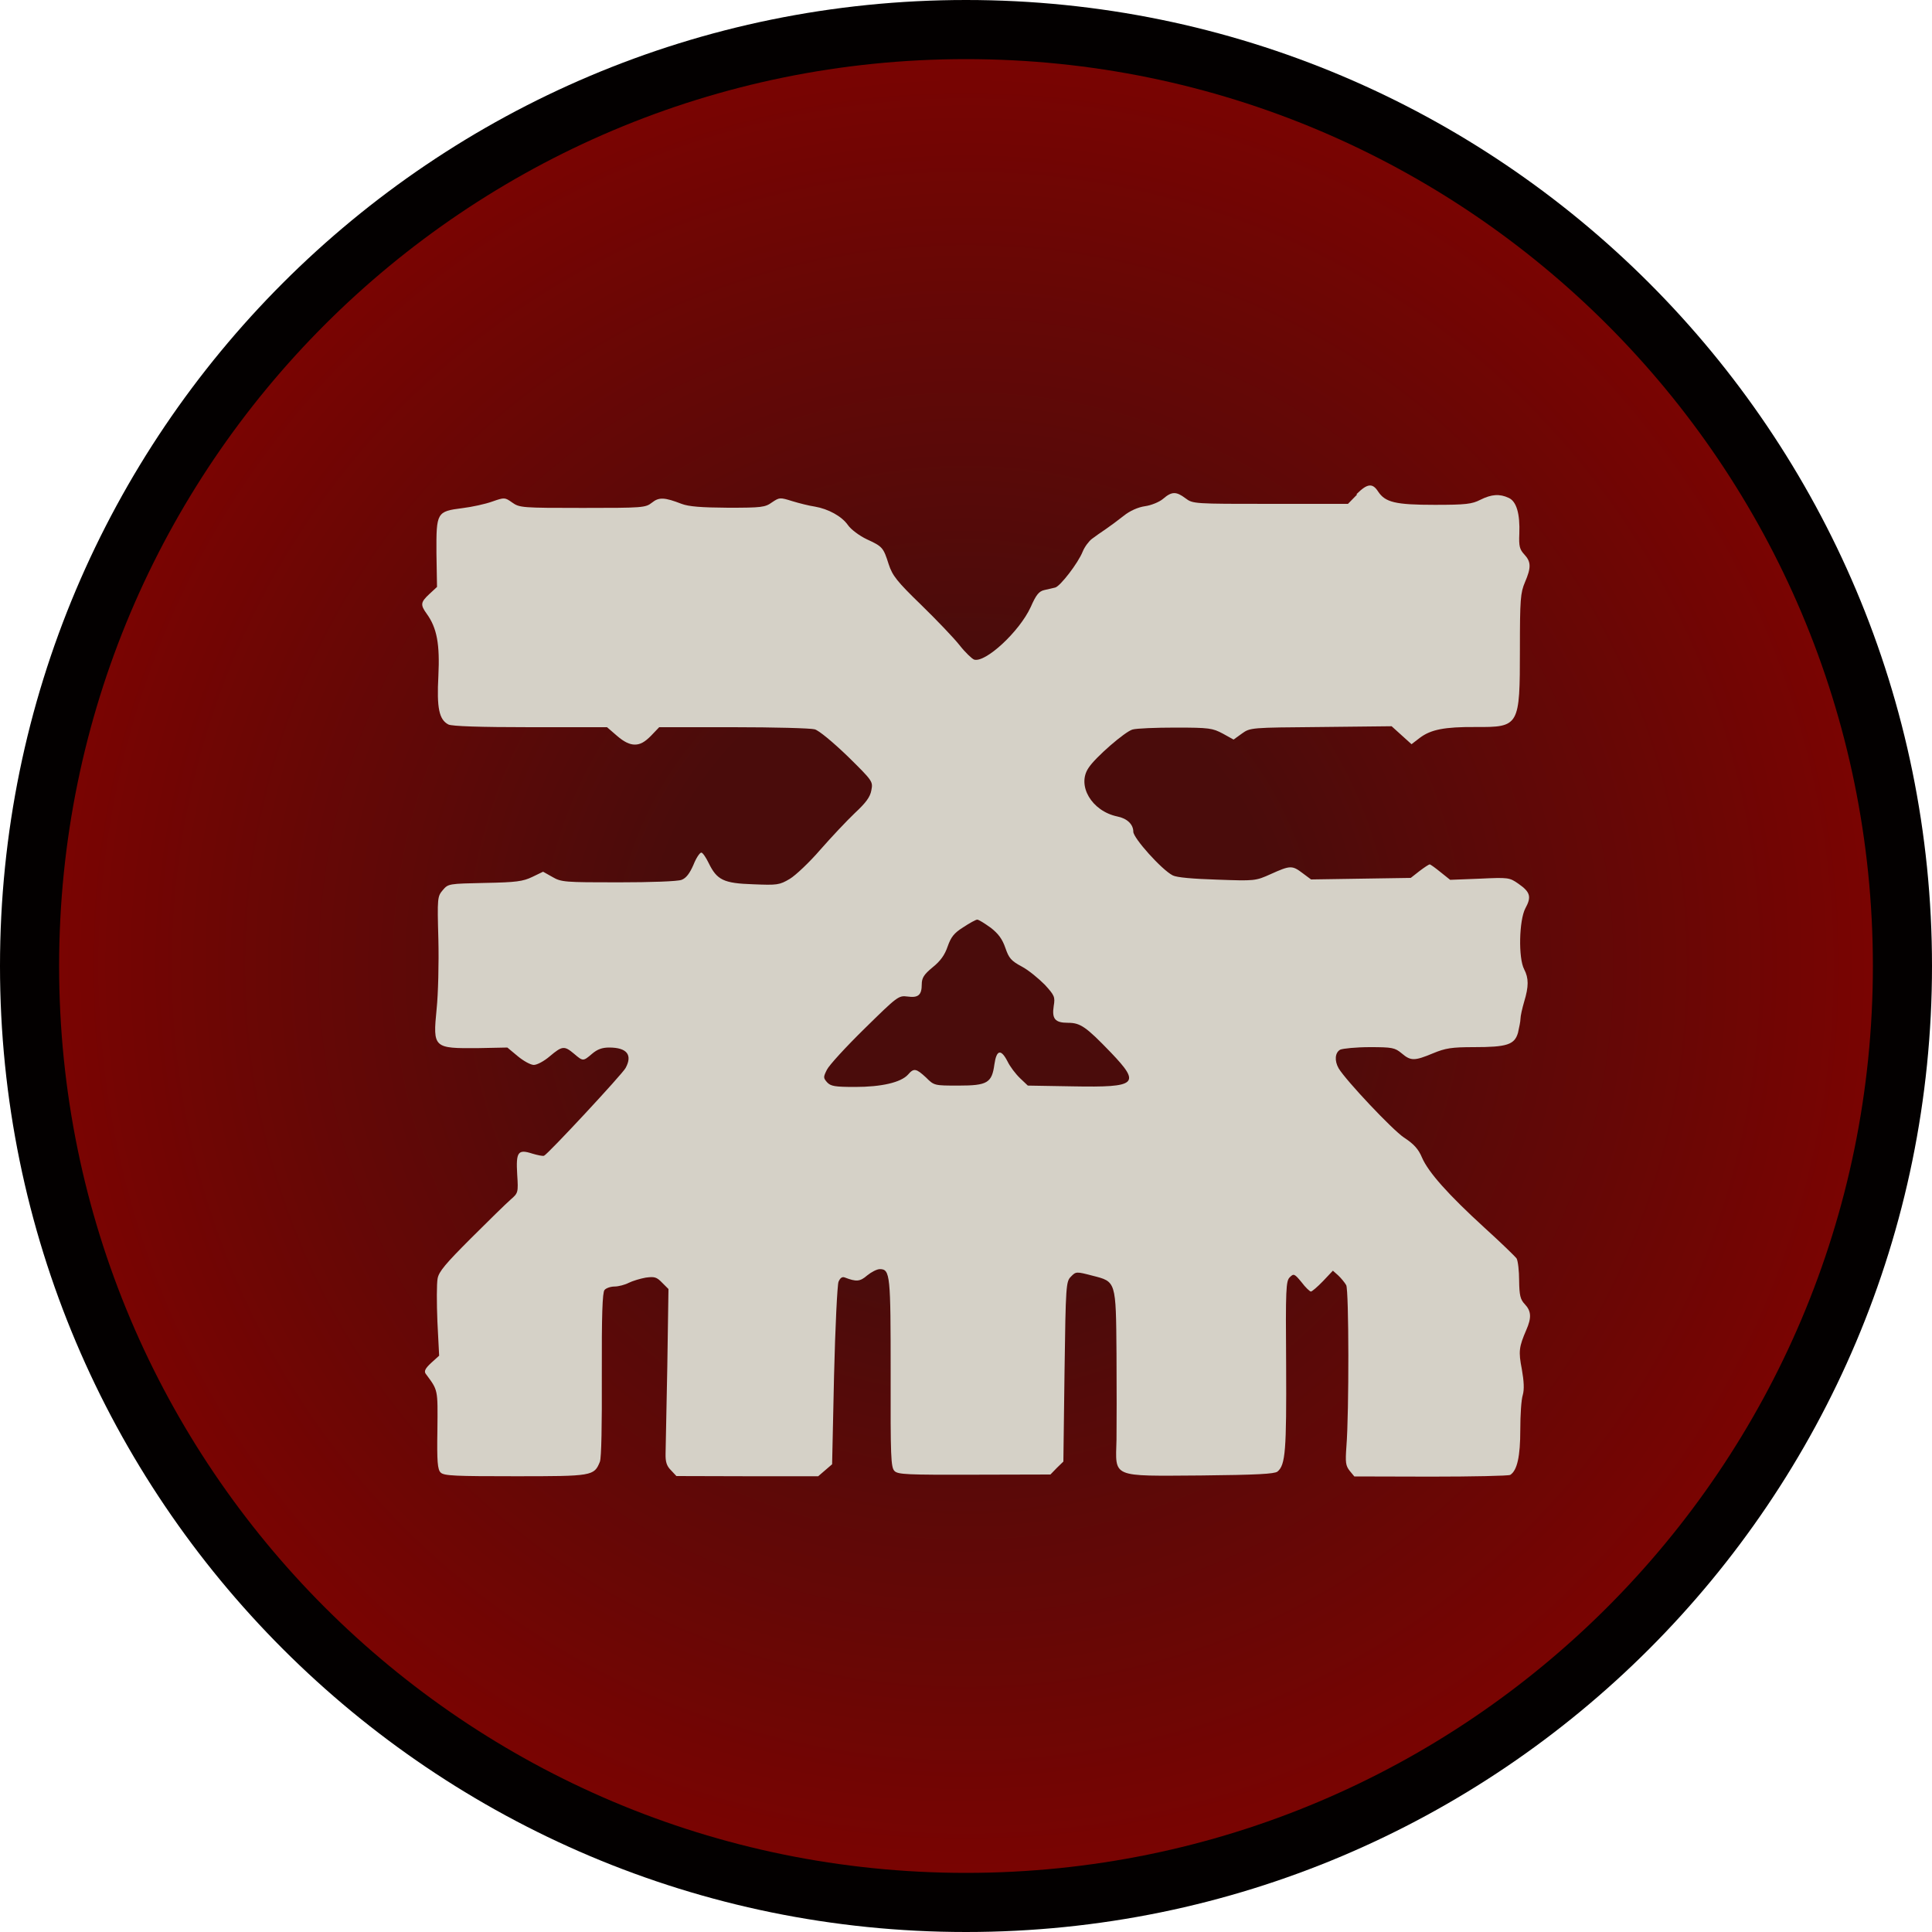
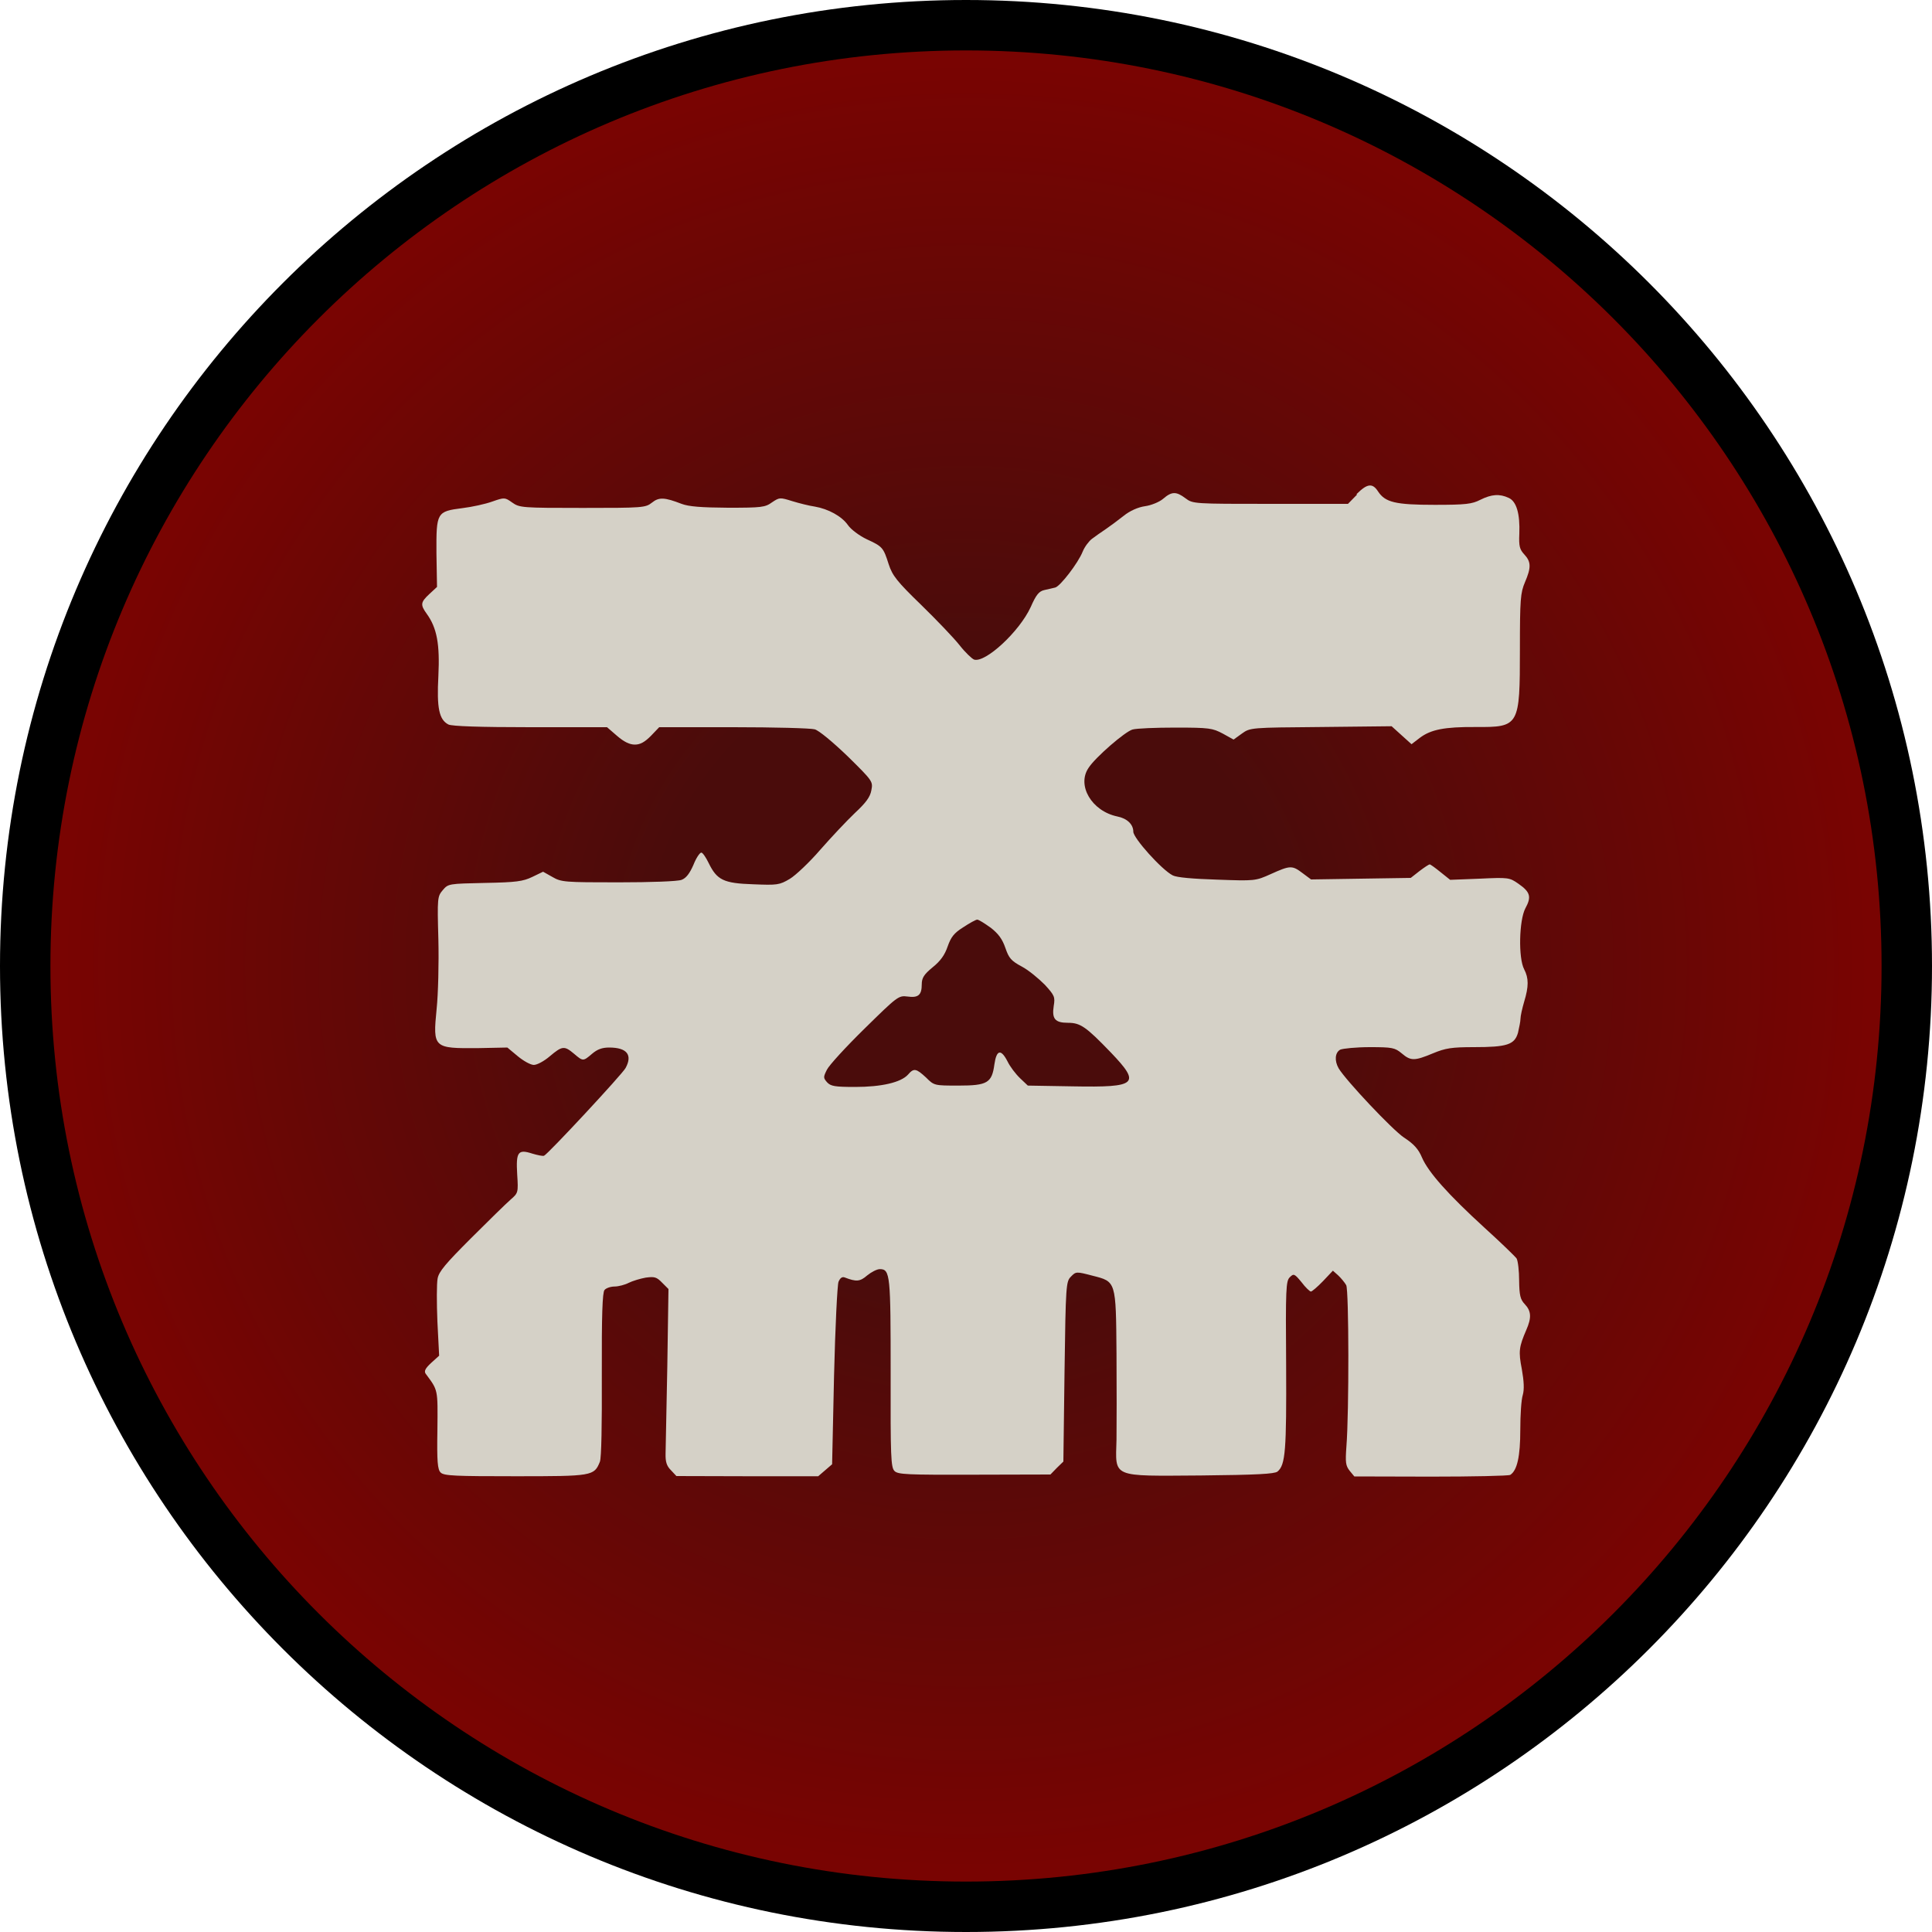
<svg xmlns="http://www.w3.org/2000/svg" viewBox="0 0 100 100">
  <defs>
    <radialGradient id="garreks-reavers-disc">
      <stop offset="0.35" stop-color="#4a0c0b" />
      <stop offset="1" stop-color="#790402" />
    </radialGradient>
  </defs>
-   <circle cx="50" cy="50" r="50" fill="#030000" />
-   <circle cx="50" cy="50" r="46.94" fill="url(#garreks-reavers-disc)" />
+   <circle cx="50" cy="50" r="50" fill="#000000" />
+   <circle cx="50" cy="50" r="47.39" fill="url(#garreks-reavers-disc)" />
  <path fill="#d5d1c7" d="M70.24 25.6l-0.47 0.48 -4.01 0c-3.95 0 -4.02 0 -4.4 -0.29 -0.48 -0.36 -0.71 -0.36 -1.16 0.03 -0.2 0.17 -0.63 0.34 -0.93 0.38 -0.36 0.05 -0.79 0.24 -1.11 0.5 -0.29 0.23 -0.71 0.54 -0.93 0.69 -0.23 0.15 -0.55 0.38 -0.71 0.5 -0.15 0.11 -0.38 0.41 -0.48 0.66 -0.24 0.6 -1.16 1.79 -1.42 1.86 -0.13 0.03 -0.37 0.09 -0.56 0.13 -0.28 0.06 -0.43 0.24 -0.71 0.88 -0.59 1.28 -2.35 2.9 -2.93 2.72 -0.11 -0.04 -0.46 -0.37 -0.75 -0.74 -0.29 -0.37 -1.19 -1.31 -1.99 -2.09 -1.26 -1.22 -1.49 -1.52 -1.68 -2.1 -0.28 -0.88 -0.32 -0.92 -1.14 -1.3 -0.38 -0.18 -0.82 -0.51 -0.97 -0.73 -0.32 -0.46 -1.02 -0.84 -1.72 -0.96 -0.28 -0.04 -0.8 -0.17 -1.16 -0.28 -0.64 -0.2 -0.66 -0.2 -1.05 0.06 -0.36 0.26 -0.54 0.28 -2.28 0.28 -1.39 -0.01 -2.03 -0.06 -2.4 -0.2 -0.88 -0.34 -1.17 -0.36 -1.54 -0.06 -0.33 0.26 -0.48 0.27 -3.58 0.27 -3.14 0 -3.27 -0.01 -3.65 -0.28 -0.38 -0.27 -0.4 -0.27 -1.03 -0.05 -0.36 0.13 -1.05 0.28 -1.54 0.34 -1.34 0.17 -1.36 0.22 -1.35 2.33l0.03 1.75 -0.4 0.37c-0.45 0.42 -0.47 0.55 -0.14 1.01 0.54 0.74 0.69 1.59 0.61 3.23 -0.09 1.67 0.04 2.26 0.52 2.51 0.18 0.09 1.63 0.14 4.23 0.14l3.98 0 0.52 0.45c0.36 0.31 0.65 0.45 0.92 0.45 0.28 0 0.51 -0.13 0.83 -0.45l0.43 -0.45 3.84 0c2.1 0 4.01 0.05 4.21 0.11 0.22 0.06 0.94 0.66 1.71 1.4 1.3 1.28 1.31 1.3 1.22 1.76 -0.06 0.34 -0.28 0.64 -0.85 1.17 -0.42 0.4 -1.22 1.25 -1.79 1.9 -0.56 0.65 -1.28 1.33 -1.58 1.51 -0.54 0.32 -0.65 0.33 -1.9 0.28 -1.53 -0.05 -1.87 -0.22 -2.3 -1.1 -0.14 -0.29 -0.31 -0.54 -0.38 -0.54 -0.08 0 -0.27 0.28 -0.41 0.64 -0.19 0.43 -0.37 0.68 -0.61 0.77 -0.19 0.08 -1.61 0.13 -3.27 0.13 -2.78 0 -2.96 -0.01 -3.42 -0.28l-0.48 -0.27 -0.56 0.27c-0.48 0.23 -0.83 0.28 -2.45 0.31 -1.87 0.04 -1.9 0.04 -2.18 0.37 -0.28 0.33 -0.29 0.4 -0.23 2.55 0.03 1.22 -0.01 2.84 -0.09 3.6 -0.2 2.03 -0.17 2.05 2.17 2.03l1.49 -0.03 0.54 0.45c0.29 0.24 0.66 0.45 0.83 0.45 0.17 0 0.54 -0.2 0.83 -0.45 0.64 -0.54 0.75 -0.55 1.25 -0.13 0.47 0.4 0.47 0.4 0.94 0 0.27 -0.23 0.52 -0.32 0.88 -0.32 0.92 0 1.22 0.38 0.85 1.06 -0.17 0.32 -4.02 4.46 -4.22 4.54 -0.06 0.03 -0.34 -0.03 -0.61 -0.11 -0.74 -0.24 -0.85 -0.09 -0.78 1.08 0.06 0.94 0.05 0.96 -0.34 1.3 -0.23 0.2 -1.15 1.1 -2.05 2 -1.31 1.31 -1.67 1.73 -1.73 2.09 -0.05 0.26 -0.05 1.25 -0.01 2.23l0.09 1.76 -0.42 0.38c-0.29 0.27 -0.37 0.42 -0.28 0.55 0.65 0.88 0.63 0.77 0.61 2.9 -0.03 1.66 0.01 2.07 0.17 2.22 0.17 0.17 0.77 0.19 3.85 0.19 4.01 0 4.09 -0.01 4.39 -0.75 0.08 -0.2 0.11 -1.9 0.1 -4.52 -0.01 -3.05 0.03 -4.25 0.14 -4.37 0.08 -0.1 0.32 -0.18 0.52 -0.18 0.2 0 0.54 -0.09 0.73 -0.19 0.2 -0.1 0.6 -0.22 0.88 -0.27 0.45 -0.06 0.56 -0.04 0.85 0.26l0.33 0.33 -0.06 3.99c-0.04 2.18 -0.08 4.22 -0.09 4.53 -0.01 0.41 0.05 0.63 0.27 0.85l0.29 0.31 3.67 0.01 3.67 0 0.36 -0.31 0.36 -0.31 0.1 -4.58c0.06 -2.51 0.17 -4.71 0.23 -4.86 0.08 -0.2 0.19 -0.28 0.32 -0.23 0.6 0.23 0.79 0.22 1.16 -0.1 0.22 -0.18 0.51 -0.33 0.66 -0.33 0.54 0 0.56 0.31 0.56 5.4 -0.01 4.32 0.01 4.86 0.2 5.05 0.18 0.18 0.65 0.2 4.13 0.19l3.94 -0.01 0.33 -0.34 0.34 -0.33 0.06 -4.66c0.06 -4.49 0.08 -4.66 0.33 -4.91 0.26 -0.27 0.28 -0.27 1.12 -0.05 1.22 0.31 1.21 0.26 1.24 4.03 0.01 1.7 0.01 3.71 0 4.45 -0.05 2 -0.32 1.89 4.38 1.86 2.9 -0.03 3.79 -0.08 3.95 -0.2 0.42 -0.34 0.47 -1.11 0.45 -5.52 -0.03 -3.95 -0.01 -4.35 0.19 -4.54 0.2 -0.2 0.24 -0.19 0.61 0.26 0.2 0.27 0.43 0.48 0.48 0.48 0.06 0 0.34 -0.24 0.63 -0.54l0.51 -0.54 0.27 0.24c0.15 0.14 0.34 0.37 0.42 0.51 0.14 0.27 0.15 6.58 0.01 8.35 -0.06 0.83 -0.04 0.99 0.17 1.26l0.24 0.29 3.95 0.01c2.18 0 4.03 -0.04 4.12 -0.09 0.36 -0.23 0.52 -0.96 0.52 -2.33 0 -0.77 0.05 -1.57 0.13 -1.81 0.08 -0.29 0.06 -0.7 -0.05 -1.33 -0.18 -0.92 -0.15 -1.15 0.23 -2.03 0.28 -0.64 0.26 -0.98 -0.08 -1.34 -0.23 -0.24 -0.28 -0.46 -0.29 -1.22 0 -0.5 -0.06 -1.01 -0.13 -1.14 -0.08 -0.11 -0.82 -0.83 -1.66 -1.59 -1.87 -1.71 -2.91 -2.87 -3.24 -3.64 -0.18 -0.43 -0.42 -0.7 -0.93 -1.03 -0.61 -0.41 -3 -2.95 -3.38 -3.58 -0.23 -0.4 -0.19 -0.82 0.08 -0.97 0.14 -0.06 0.83 -0.13 1.53 -0.13 1.17 0 1.3 0.03 1.65 0.32 0.47 0.4 0.66 0.4 1.62 0 0.65 -0.27 0.97 -0.32 2.12 -0.32 1.72 0 2.1 -0.13 2.28 -0.74 0.06 -0.27 0.13 -0.59 0.13 -0.73 0 -0.14 0.09 -0.54 0.19 -0.88 0.24 -0.79 0.24 -1.22 0 -1.68 -0.31 -0.59 -0.26 -2.54 0.06 -3.15 0.33 -0.6 0.26 -0.85 -0.36 -1.28 -0.46 -0.32 -0.51 -0.33 -2 -0.26l-1.53 0.06 -0.5 -0.4c-0.27 -0.22 -0.52 -0.4 -0.56 -0.4 -0.04 0 -0.27 0.15 -0.52 0.34l-0.46 0.36 -2.58 0.04 -2.58 0.04 -0.43 -0.32c-0.55 -0.42 -0.65 -0.41 -1.65 0.04 -0.8 0.36 -0.83 0.36 -2.78 0.29 -1.24 -0.04 -2.09 -0.11 -2.3 -0.22 -0.57 -0.29 -2.04 -1.93 -2.04 -2.26 0 -0.38 -0.32 -0.69 -0.83 -0.79 -1.33 -0.28 -2.1 -1.61 -1.49 -2.51 0.34 -0.54 1.9 -1.89 2.28 -1.99 0.2 -0.06 1.2 -0.1 2.23 -0.1 1.75 0 1.91 0.03 2.44 0.31l0.56 0.31 0.43 -0.31c0.43 -0.31 0.46 -0.31 4.09 -0.34l3.66 -0.04 0.52 0.47 0.51 0.46 0.43 -0.33c0.57 -0.43 1.28 -0.57 2.88 -0.56 2.27 0.01 2.3 -0.03 2.3 -4.03 0 -2.58 0.03 -2.92 0.26 -3.46 0.33 -0.77 0.32 -1.06 -0.03 -1.44 -0.24 -0.26 -0.29 -0.42 -0.26 -1.07 0.04 -1.05 -0.15 -1.68 -0.55 -1.86 -0.47 -0.22 -0.89 -0.19 -1.47 0.1 -0.43 0.22 -0.75 0.26 -2.36 0.26 -2.04 0 -2.56 -0.13 -2.93 -0.69 -0.29 -0.45 -0.56 -0.42 -1.12 0.14zm-18.97 22.41c0.42 0.33 0.61 0.6 0.77 1.06 0.18 0.52 0.29 0.66 0.85 0.96 0.36 0.19 0.88 0.63 1.19 0.94 0.5 0.55 0.54 0.63 0.46 1.1 -0.1 0.66 0.06 0.87 0.74 0.87 0.64 0 0.93 0.2 2.22 1.54 1.56 1.63 1.36 1.81 -1.95 1.75l-2.35 -0.04 -0.4 -0.38c-0.23 -0.22 -0.52 -0.6 -0.65 -0.87 -0.34 -0.66 -0.57 -0.61 -0.68 0.15 -0.13 0.96 -0.36 1.1 -1.86 1.1 -1.25 0 -1.26 0 -1.68 -0.42 -0.51 -0.47 -0.63 -0.5 -0.93 -0.15 -0.37 0.41 -1.38 0.64 -2.74 0.64 -1.06 0 -1.26 -0.04 -1.45 -0.24 -0.2 -0.23 -0.2 -0.27 -0.01 -0.65 0.11 -0.23 0.99 -1.19 1.95 -2.13 1.7 -1.67 1.76 -1.72 2.22 -1.66 0.56 0.08 0.74 -0.08 0.74 -0.63 0 -0.33 0.11 -0.51 0.56 -0.88 0.41 -0.33 0.63 -0.64 0.78 -1.08 0.17 -0.48 0.32 -0.69 0.8 -0.99 0.33 -0.22 0.66 -0.4 0.73 -0.4 0.08 0 0.38 0.19 0.7 0.42z" />
</svg>
